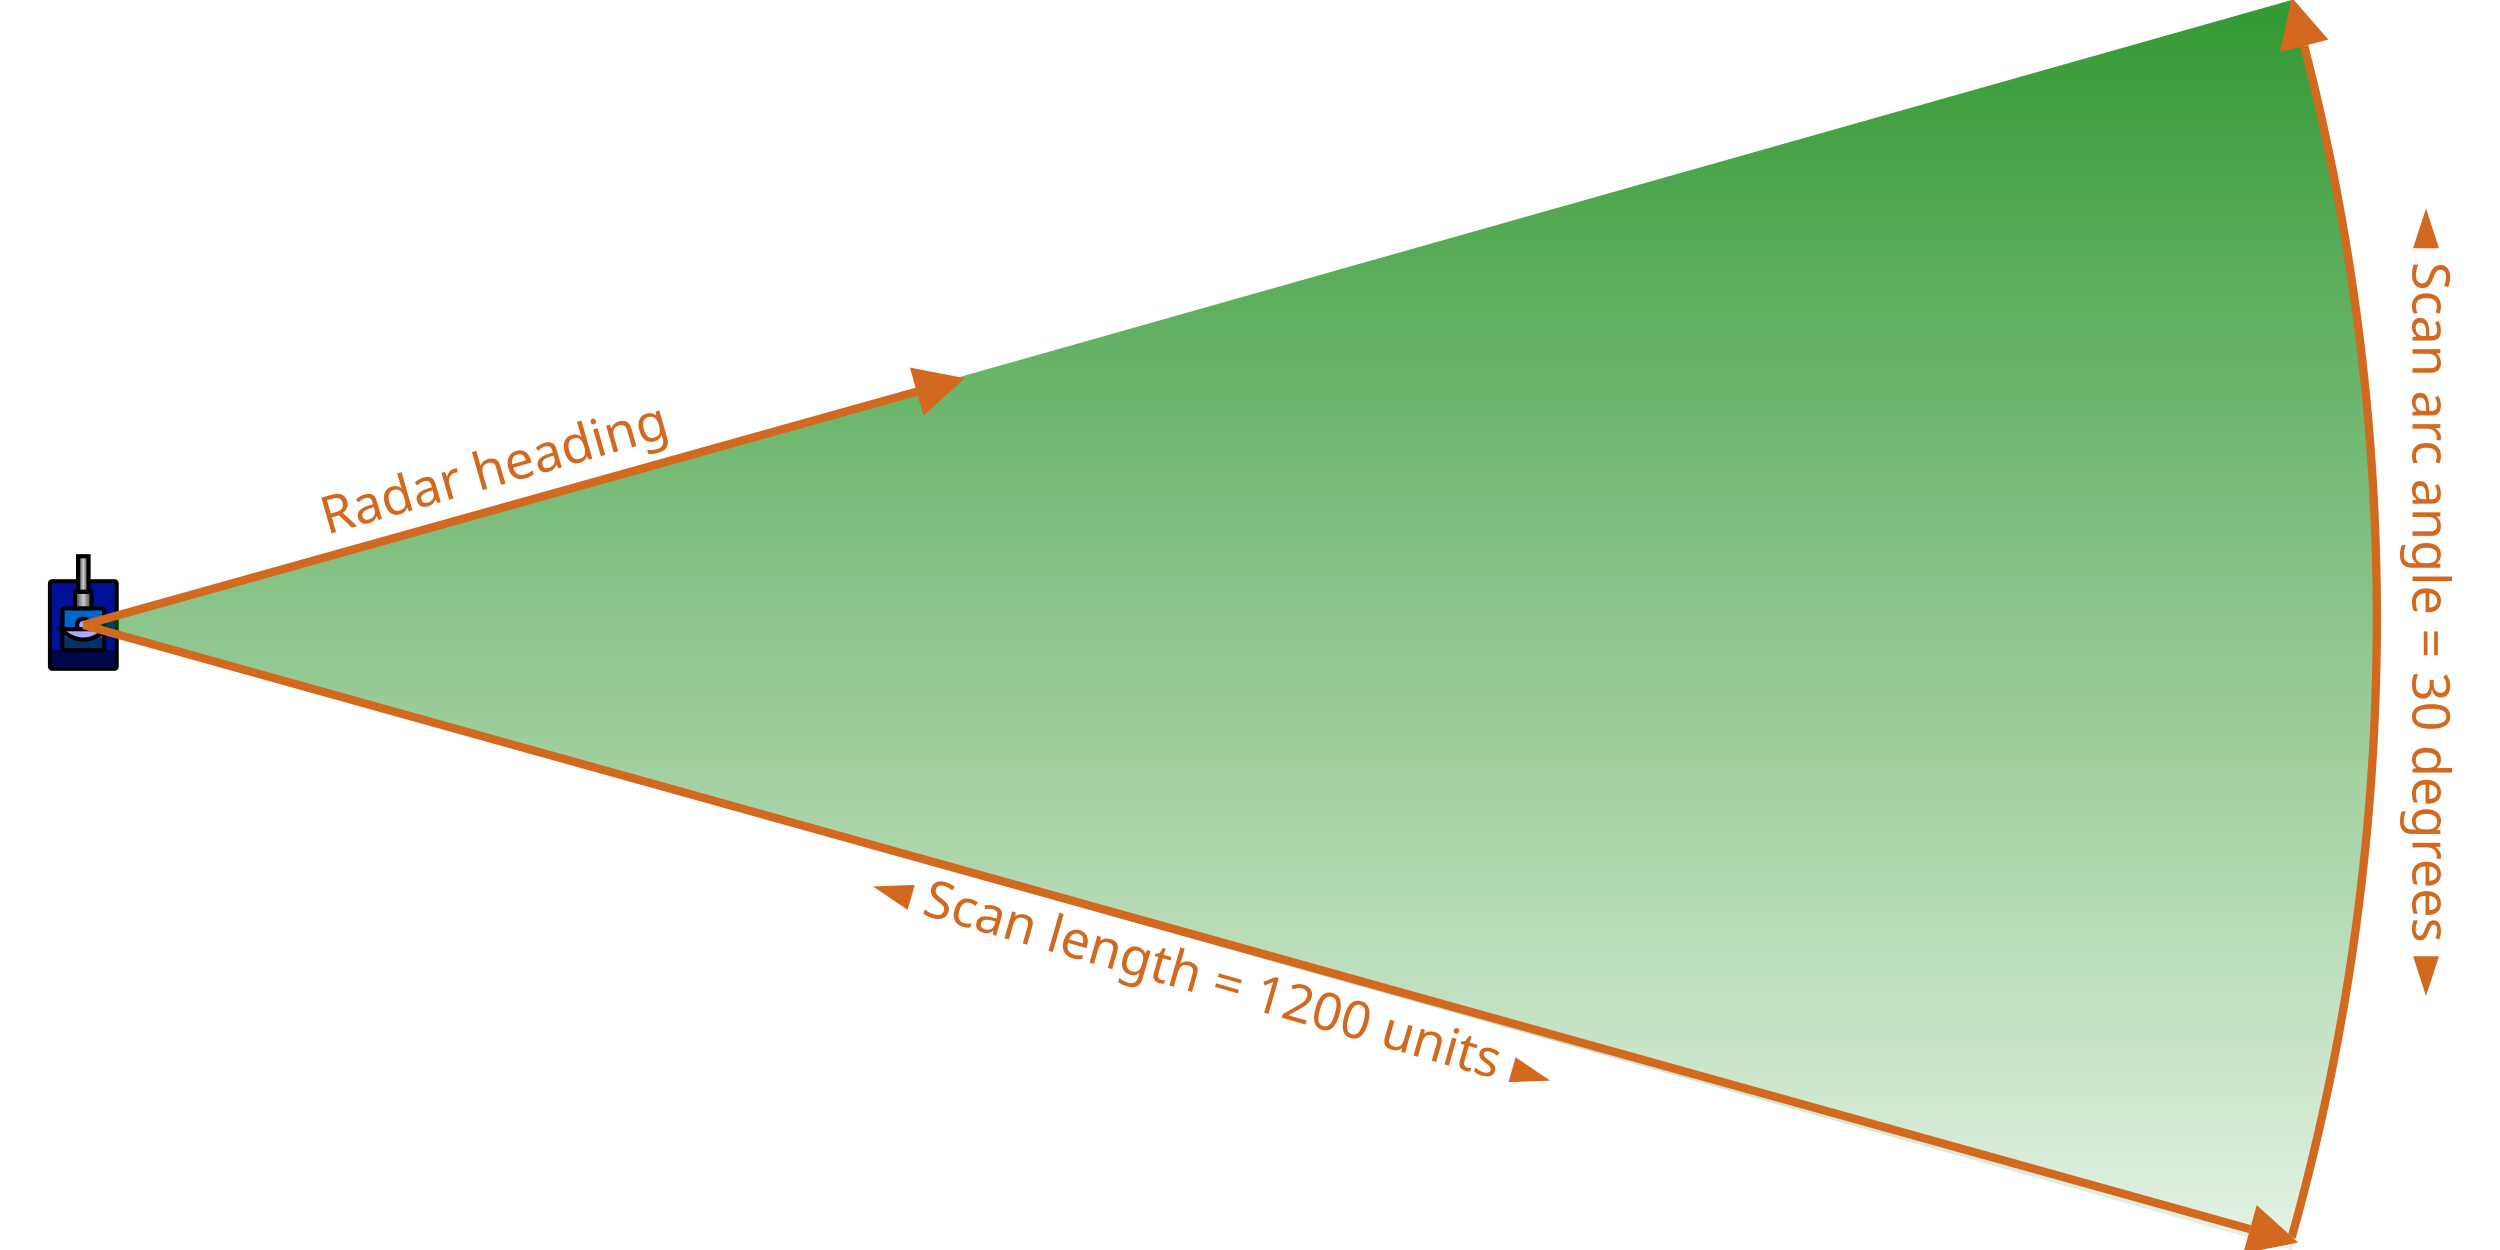
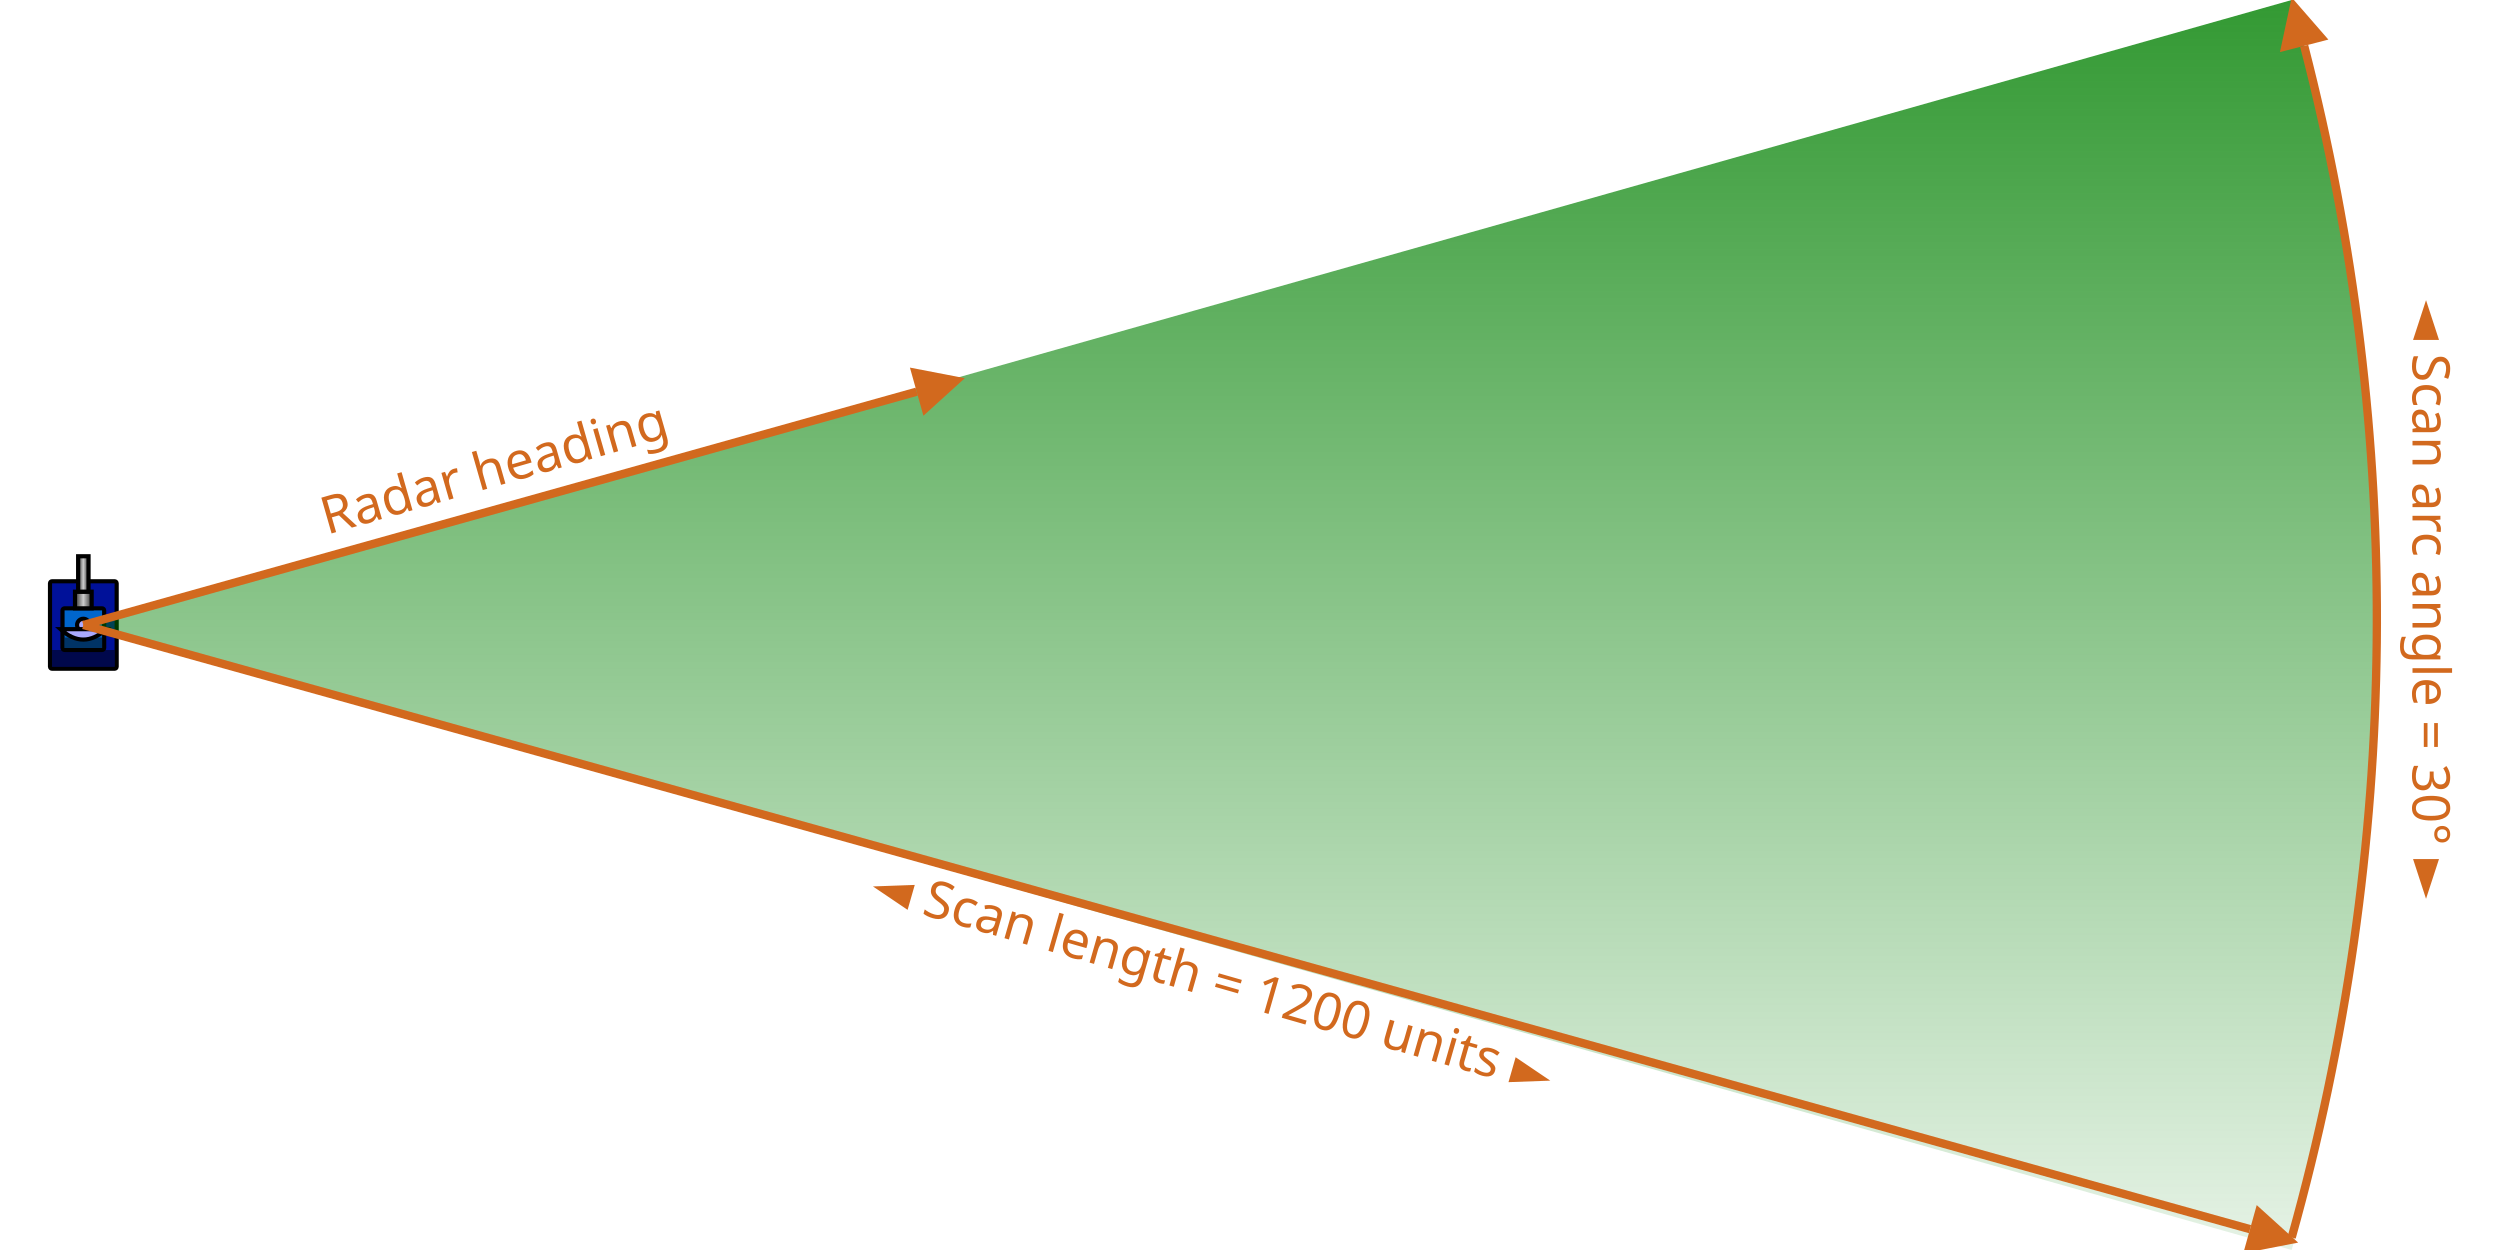
<svg xmlns="http://www.w3.org/2000/svg" version="1.1" width="750" height="375" viewBox="0 0 6000 3000">
  <style>
        .text { font: 125px sans-serif; }
    </style>
  <use href="#tank" transform="scale(.5,.5) translate(0,2600)" />
  <use href="#radar-sweep" transform="translate(0,0)" />
  <use href="#arrows-with-text" transform="translate(0,0)" />
  <defs>
    <style>
            .tank-body, .tank-turret, .tank-radar {
            transform-origin: 400px 400px;
            }
            .tank-body {
            transform: rotate(var(--body-rotation, 10deg));
            }
            .tank-turret {
            transform: rotate(var(--turret-rotation, 80deg));
            }
            .tank-radar {
            transform: rotate(var(--radar-rotation, 70deg));
            }
            svg {
            --tank-body-color: #019;
            --tank-turret-color: #06c;
            --tank-radar-color: #aaf;
            --left-belt-track-1: inline;
            --left-belt-track-2: none;
            --left-belt-track-3: none;
            --right-belt-track-1: none;
            --right-belt-track-2: inline;
            --right-belt-track-3: none;
            }
            .tank-body-fill {
            fill: var(--tank-body-color, #019);
            }
            .tank-turret-fill {
            fill: var(--tank-turret-color, #06c);
            }
            .tank-radar-fill {
            fill: var(--tank-radar-color, #aaf);
            }
            .left-belt, .right-belt {
            display: none;
            }
            .left-belt.track1 {
            display: var(--left-belt-track-1, none);
            }
            .left-belt.track2 {
            display: var(--left-belt-track-2, none);
            }
            .left-belt.track3 {
            display: var(--left-belt-track-3, none);
            }
            .right-belt.track1 {
            display: var(--right-belt-track-1, none);
            }
            .right-belt.track2 {
            display: var(--right-belt-track-2, none);
            }
            .right-belt.track3 {
            display: var(--right-belt-track-3, none);
            }
        </style>
    <linearGradient id="cannon-grad" x1="0%" y1="0%" x2="100%" y2="0%">
      <stop offset="0%" stop-color="#333" />
      <stop offset="50%" stop-color="#CCC" />
      <stop offset="100%" stop-color="#333" />
    </linearGradient>
    <symbol id="link0">
      <rect x="5" y="55" width="125" height="25" fill="#aaaaaa" />
      <rect x="10" y="70" width="116" height="35" fill="#666666" rx="10" ry="10" />
      <rect x="5" y="55" width="125" height="50" fill="none" stroke="black" stroke-width="10" rx="10" ry="10" />
    </symbol>
    <symbol id="link30">
      <rect x="5" y="55" width="125" height="25" fill="#939393" />
      <rect x="10" y="70" width="116" height="30" fill="#585858" rx="10" ry="10" />
      <rect x="5" y="55" width="125" height="42" fill="none" stroke="black" stroke-width="10" rx="10" ry="10" />
    </symbol>
    <symbol id="link60">
      <rect x="5" y="55" width="125" height="20" fill="#555555" />
      <rect x="5" y="55" width="125" height="20" fill="none" stroke="black" stroke-width="10" rx="10" ry="10" />
    </symbol>
    <symbol id="main-track">
      <rect x="20" y="75" width="95" height="450" fill="#333333" stroke="black" stroke-width="10" />
    </symbol>
    <symbol id="track1">
      <use href="#main-track" />
      <use href="#link30" />
      <use href="#link0" y="60" />
      <use href="#link0" y="140" />
      <use href="#link0" y="220" />
      <use href="#link0" y="300" />
      <use href="#link0" y="380" />
      <use href="#link30" y="448" />
    </symbol>
    <symbol id="track2">
      <use href="#main-track" />
      <use href="#link60" />
      <use href="#link0" y="33" />
      <use href="#link0" y="113" />
      <use href="#link0" y="193" />
      <use href="#link0" y="273" />
      <use href="#link0" y="353" />
      <use href="#link0" y="433" />
    </symbol>
    <symbol id="track3">
      <use href="#main-track" />
      <use href="#link0" y="7" />
      <use href="#link0" y="87" />
      <use href="#link0" y="167" />
      <use href="#link0" y="247" />
      <use href="#link0" y="327" />
      <use href="#link0" y="407" />
      <use href="#link60" y="470" />
    </symbol>
    <symbol id="body">
      <use href="#track1" x="150" y="100" class="left-belt track1" />
      <use href="#track2" x="150" y="100" class="left-belt track2" />
      <use href="#track3" x="150" y="100" class="left-belt track3" />
      <use href="#track1" x="515" y="100" class="right-belt track1" />
      <use href="#track2" x="515" y="100" class="right-belt track2" />
      <use href="#track3" x="515" y="100" class="right-belt track3" />
      <rect class="tank-body-fill" x="240" y="190" width="320" height="420" stroke="black" stroke-width="20" rx="10" ry="10" />
      <rect x="250" y="520" width="300" height="80" opacity="0.5" />
    </symbol>
    <symbol id="turret">
      <rect class="tank-turret-fill" x="300" y="320" width="200" height="200" stroke="black" stroke-width="20" rx="10" ry="10" />
      <rect x="310" y="460" width="180" height="50" fill="black" opacity="0.5" />
      <rect x="360" y="240" width="80" height="80" fill="url(#cannon-grad)" stroke="black" stroke-width="20" />
      <rect x="375" y="70" width="50" height="170" fill="url(#cannon-grad)" stroke="black" stroke-width="20" />
    </symbol>
    <symbol id="radar">
      <circle class="tank-radar-fill" cx="400" cy="400" r="30" stroke="black" stroke-width="20" />
      <path class="tank-radar-fill" d="M 290 420 q 110 100 220 0 z" stroke="black" stroke-width="20" />
    </symbol>
    <symbol id="tank">
      <use class="tank-body" href="#body" />
      <use class="tank-turret" href="#turret" />
      <use class="tank-radar" href="#radar" />
    </symbol>
    <defs>
      <linearGradient id="sweepGrad" gradientUnits="userSpaceOnUse" x1="0" y1="0" x2="0" y2="6000">
        <stop offset="0%" stop-color="green" stop-opacity="0.8" />
        <stop offset="50%" stop-color="green" stop-opacity="0.1" />
        <stop offset="100%" stop-color="green" stop-opacity="0" />
      </linearGradient>
      <clipPath id="sector">
        <path d="                     M 200 1500                     L 5500 0                     A 5500 5500 0 0 1 5500 3000                     Z" />
      </clipPath>
    </defs>
    <symbol id="radar-sweep">
      <rect x="0" y="0" width="6000" height="4000" fill="url(#sweepGrad)" clip-path="url(#sector)" />
    </symbol>
    <symbol id="arrows-with-text">
      <marker id="arrow-head" markerWidth="20" markerHeight="20" refX="6" refY="3" orient="auto">
        <polygon points="6 0, 12 3, 6 6" fill="chocolate" />
      </marker>
      <line x1="200" y1="1500" x2="2200" y2="940" stroke="chocolate" stroke-width="20" marker-end="url(#arrow-head)" />
      <text x="400" y="1450" class="text" fill="chocolate" transform="rotate(-16)">Radar heading</text>
      <line x1="200" y1="1500" x2="5400" y2="2950" stroke="chocolate" stroke-width="20" marker-end="url(#arrow-head)" />
      <text x="2600" y="1500" class="text" fill="chocolate" transform="rotate(16)">◄ Scan length = 1200 units ►</text>
      <path d="M 5500 2970 A 5500 5500 0 0 0 5530 110" fill="none" stroke="chocolate" stroke-width="20" marker-end="url(#arrow-head)" />
-       <text x="500" y="-5790" class="text" fill="chocolate" transform="rotate(90)">◄ Scan arc angle = 30 degrees ►</text>
+       <text x="720" y="-5790" class="text" fill="chocolate" transform="rotate(90)">◄ Scan arc angle = 30° ►</text>
    </symbol>
  </defs>
</svg>
